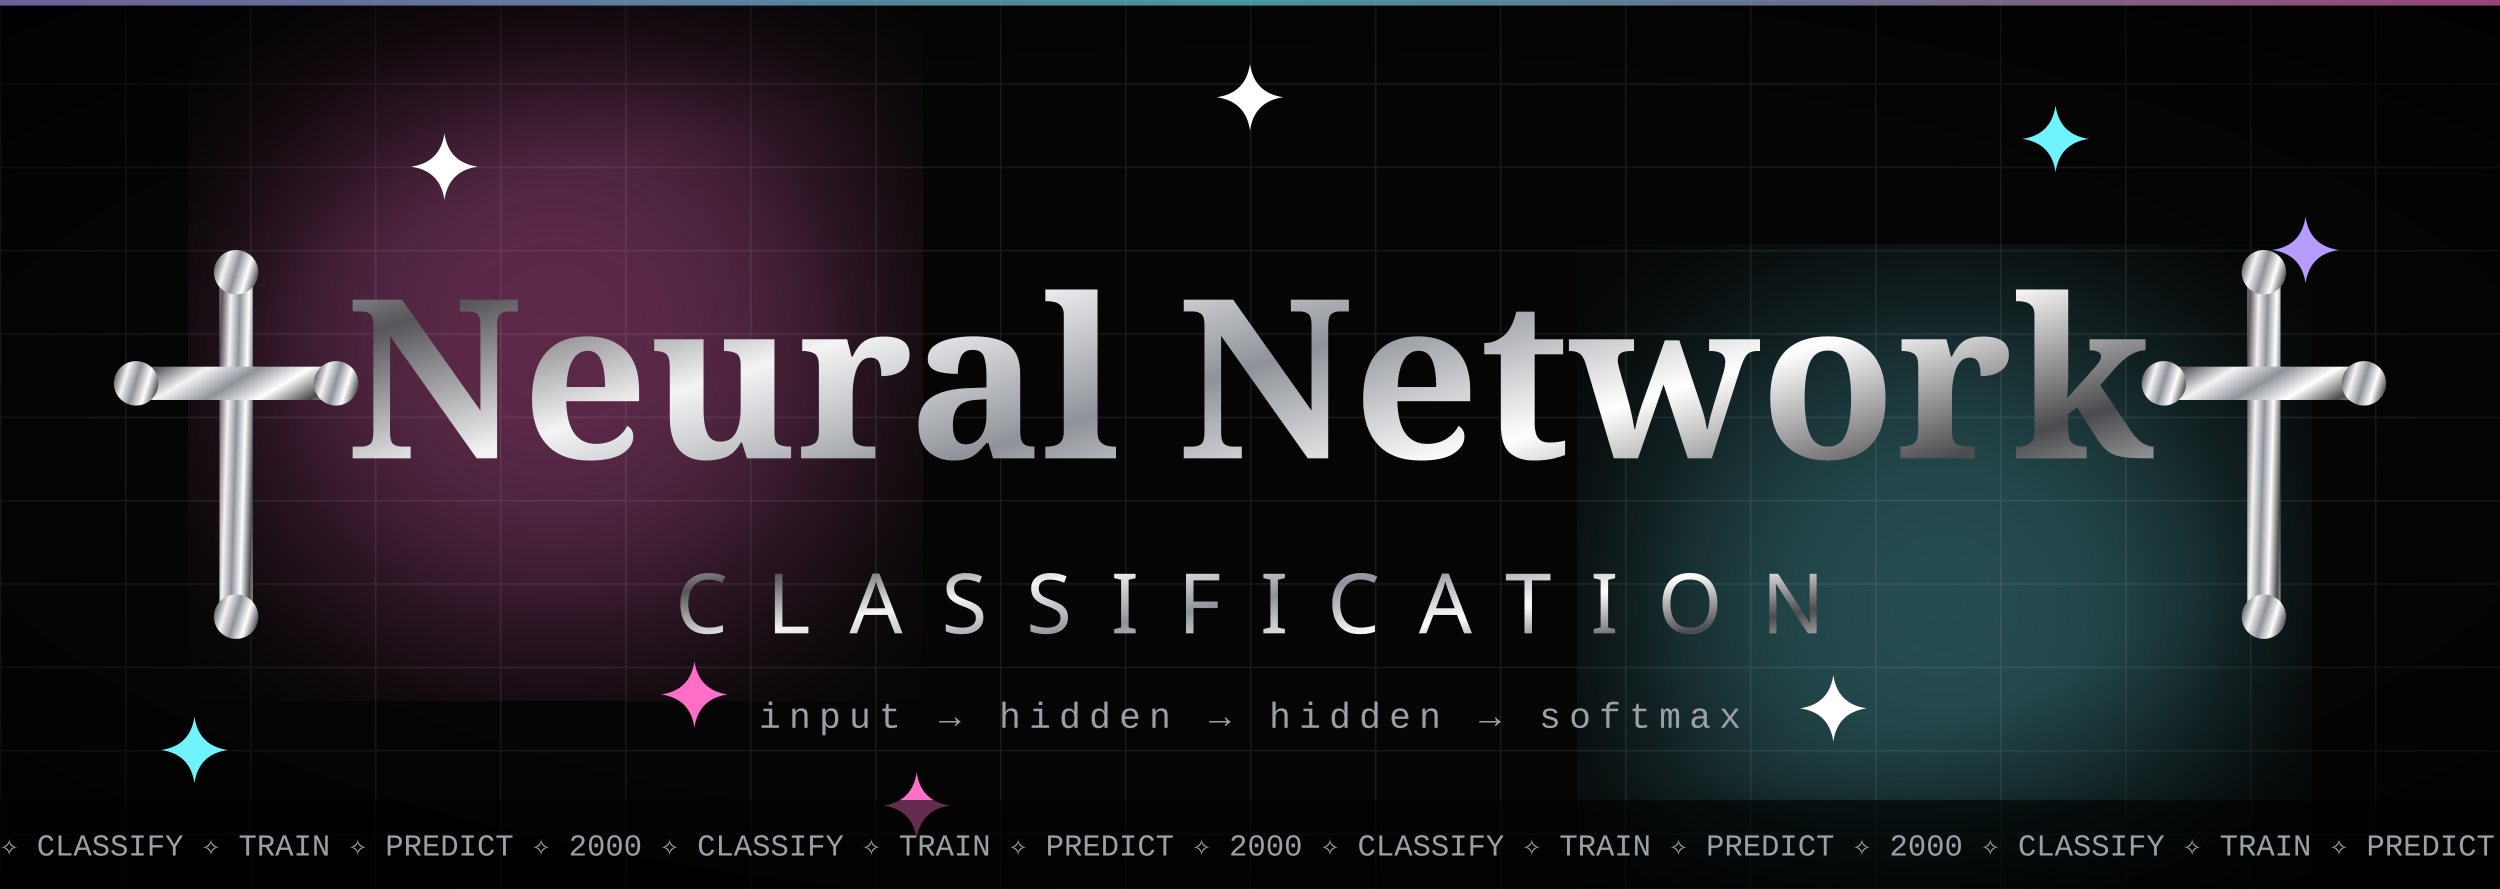
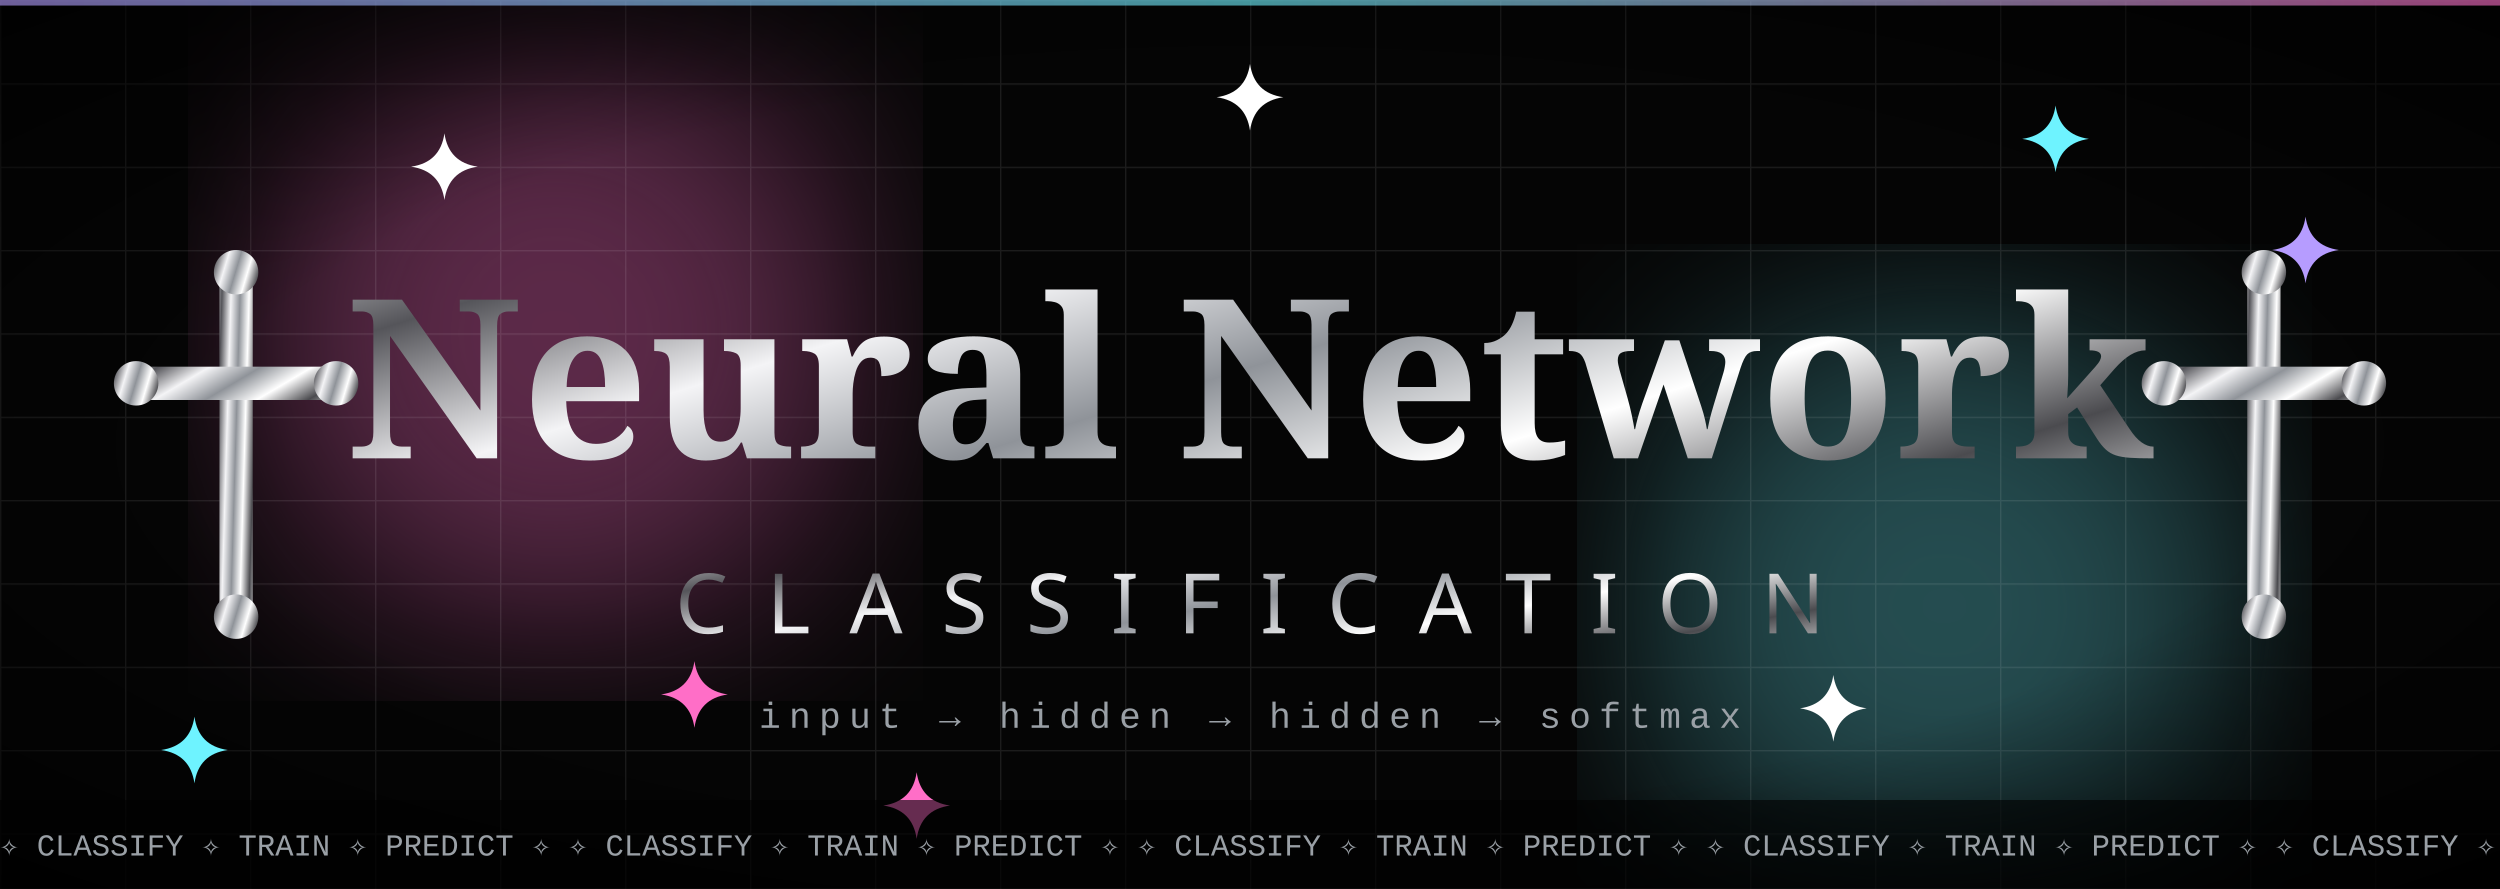
<svg xmlns="http://www.w3.org/2000/svg" viewBox="0 0 900 320" width="900" height="320" role="img" aria-label="Neural Network Classification">
  <defs>
    <linearGradient id="chrome" x1="-1" y1="0" x2="0" y2="0.3" spreadMethod="reflect">
      <stop offset="0" stop-color="#4b4b4f" />
      <stop offset="0.25" stop-color="#ffffff" />
      <stop offset="0.5" stop-color="#8f9399" />
      <stop offset="0.75" stop-color="#f4f4f6" />
      <stop offset="1" stop-color="#55555a" />
      <animate attributeName="x1" values="-1;1" dur="4s" repeatCount="indefinite" />
      <animate attributeName="x2" values="0;2" dur="4s" repeatCount="indefinite" />
    </linearGradient>
    <linearGradient id="holo" x1="-1" y1="0" x2="0" y2="0" spreadMethod="reflect">
      <stop offset="0" stop-color="#ff6ec7" />
      <stop offset="0.5" stop-color="#6ef3ff" />
      <stop offset="1" stop-color="#b69cff" />
      <animate attributeName="x1" values="-1;1" dur="5s" repeatCount="indefinite" />
      <animate attributeName="x2" values="0;2" dur="5s" repeatCount="indefinite" />
    </linearGradient>
    <radialGradient id="vig" cx="50%" cy="50%" r="75%">
      <stop offset="55%" stop-color="#000" stop-opacity="0" />
      <stop offset="100%" stop-color="#000" stop-opacity="0.9" />
    </radialGradient>
    <filter id="blur">
      <feGaussianBlur stdDeviation="40" />
    </filter>
    <pattern id="grid" width="45" height="30" patternUnits="userSpaceOnUse">
      <path d="M45 0H0V30" fill="none" stroke="#fff" stroke-opacity="0.09" />
      <animateTransform attributeName="patternTransform" type="translate" values="0 0;0 30" dur="2s" repeatCount="indefinite" />
    </pattern>
    <path id="spark" d="M0 -12 Q1.5 -1.5 12 0 Q1.5 1.5 0 12 Q-1.5 1.5 -12 0 Q-1.5 -1.5 0 -12Z" />
    <g id="cross">
      <rect x="-6" y="-60" width="12" height="120" rx="2" />
      <rect x="-34" y="-28" width="68" height="12" rx="2" />
      <circle cx="0" cy="-62" r="8" />
      <circle cx="0" cy="62" r="8" />
      <circle cx="-36" cy="-22" r="8" />
      <circle cx="36" cy="-22" r="8" />
    </g>
  </defs>
  <rect width="900" height="320" fill="#050505" />
  <circle cx="200" cy="120" r="110" fill="#ff6ec7" opacity="0.35" filter="url(#blur)">
    <animate attributeName="cx" values="200;700;200" dur="9s" repeatCount="indefinite" />
  </circle>
  <circle cx="700" cy="220" r="110" fill="#6ef3ff" opacity="0.3" filter="url(#blur)">
    <animate attributeName="cx" values="700;200;700" dur="11s" repeatCount="indefinite" />
  </circle>
  <rect width="900" height="320" fill="url(#grid)" />
  <rect width="900" height="320" fill="url(#vig)" />
  <rect width="900" height="2" fill="url(#holo)" opacity="0.6">
    <animate attributeName="y" values="0;320" dur="5s" repeatCount="indefinite" />
  </rect>
  <g transform="translate(85,160)">
    <g>
      <animateTransform attributeName="transform" type="translate" values="0 0;0 -8;0 0" dur="3s" repeatCount="indefinite" />
      <g>
        <animateTransform attributeName="transform" type="scale" values="1 1;0.05 1;1 1" dur="3.4s" repeatCount="indefinite" />
        <use href="#cross" fill="url(#chrome)" />
      </g>
    </g>
  </g>
  <g transform="translate(815,160)">
    <g>
      <animateTransform attributeName="transform" type="translate" values="0 -8;0 0;0 -8" dur="3s" repeatCount="indefinite" />
      <g>
        <animateTransform attributeName="transform" type="scale" values="1 1;0.05 1;1 1" dur="3.4s" begin="1.7s" repeatCount="indefinite" />
        <use href="#cross" fill="url(#chrome)" />
      </g>
    </g>
  </g>
  <text x="450" y="72" text-anchor="middle" font-family="Courier New, monospace" font-size="14" letter-spacing="6" fill="url(#holo)">
    <animate attributeName="opacity" values="1;0.55;1;0.9;1" dur="2.2s" repeatCount="indefinite" />
  </text>
  <text x="450" y="165" text-anchor="middle" font-family="'UnifrakturCook','Old English Text MT','Blackadder ITC',Georgia,serif" font-size="80" font-weight="bold" fill="url(#chrome)">Neural Network</text>
  <text x="450" y="228" text-anchor="middle" font-family="'Arial Black',Impact,sans-serif" font-size="30" letter-spacing="14" fill="url(#chrome)">CLASSIFICATION</text>
  <text x="450" y="262" text-anchor="middle" font-family="Courier New, monospace" font-size="13" letter-spacing="3" fill="#9aa0a6">input → hidden → hidden → softmax</text>
  <g fill="#fff">
    <g transform="translate(160,60)">
      <use href="#spark">
        <animateTransform attributeName="transform" type="scale" values="0;1.2;0" dur="2.4s" repeatCount="indefinite" />
      </use>
    </g>
    <g transform="translate(740,50)">
      <use href="#spark" fill="#6ef3ff">
        <animateTransform attributeName="transform" type="scale" values="0;1;0" dur="2s" begin="0.6s" repeatCount="indefinite" />
      </use>
    </g>
    <g transform="translate(250,250)">
      <use href="#spark" fill="#ff6ec7">
        <animateTransform attributeName="transform" type="scale" values="0;1.4;0" dur="2.8s" begin="1s" repeatCount="indefinite" />
      </use>
    </g>
    <g transform="translate(660,255)">
      <use href="#spark">
        <animateTransform attributeName="transform" type="scale" values="0;1;0" dur="2.2s" begin="0.3s" repeatCount="indefinite" />
      </use>
    </g>
    <g transform="translate(830,90)">
      <use href="#spark" fill="#b69cff">
        <animateTransform attributeName="transform" type="scale" values="0;0.9;0" dur="1.8s" begin="1.2s" repeatCount="indefinite" />
      </use>
    </g>
    <g transform="translate(70,270)">
      <use href="#spark" fill="#6ef3ff">
        <animateTransform attributeName="transform" type="scale" values="0;1;0" dur="2.6s" begin="0.9s" repeatCount="indefinite" />
      </use>
    </g>
    <g transform="translate(450,35)">
      <use href="#spark">
        <animateTransform attributeName="transform" type="scale" values="0;0.8;0" dur="3s" begin="0.2s" repeatCount="indefinite" />
      </use>
    </g>
    <g transform="translate(330,290)">
      <use href="#spark" fill="#ff6ec7">
        <animateTransform attributeName="transform" type="scale" values="0;0.8;0" dur="2.1s" begin="1.5s" repeatCount="indefinite" />
      </use>
    </g>
  </g>
  <rect y="288" width="900" height="32" fill="#000" opacity="0.6" />
  <text y="308" font-family="Courier New, monospace" font-size="11" fill="#9aa0a6" textLength="2400" lengthAdjust="spacing">
-     ✧ CLASSIFY ✧ TRAIN ✧ PREDICT ✧ 2000 ✧ CLASSIFY ✧ TRAIN ✧ PREDICT ✧ 2000 ✧ CLASSIFY ✧ TRAIN ✧ PREDICT ✧ 2000 ✧ CLASSIFY ✧ TRAIN ✧ PREDICT ✧ 2000 ✧ CLASSIFY ✧ TRAIN ✧ PREDICT ✧ 2000 ✧ CLASSIFY ✧ TRAIN ✧ PREDICT ✧ 2000 ✧
+     ✧ CLASSIFY ✧ TRAIN ✧ PREDICT ✧   ✧ CLASSIFY ✧ TRAIN ✧ PREDICT ✧   ✧ CLASSIFY ✧ TRAIN ✧ PREDICT ✧   ✧ CLASSIFY ✧ TRAIN ✧ PREDICT ✧   ✧ CLASSIFY ✧ TRAIN ✧ PREDICT ✧   ✧ CLASSIFY ✧ TRAIN ✧ PREDICT ✧   ✧
    <animateTransform attributeName="transform" type="translate" values="0 0;-400 0" dur="10s" repeatCount="indefinite" />
  </text>
</svg>
